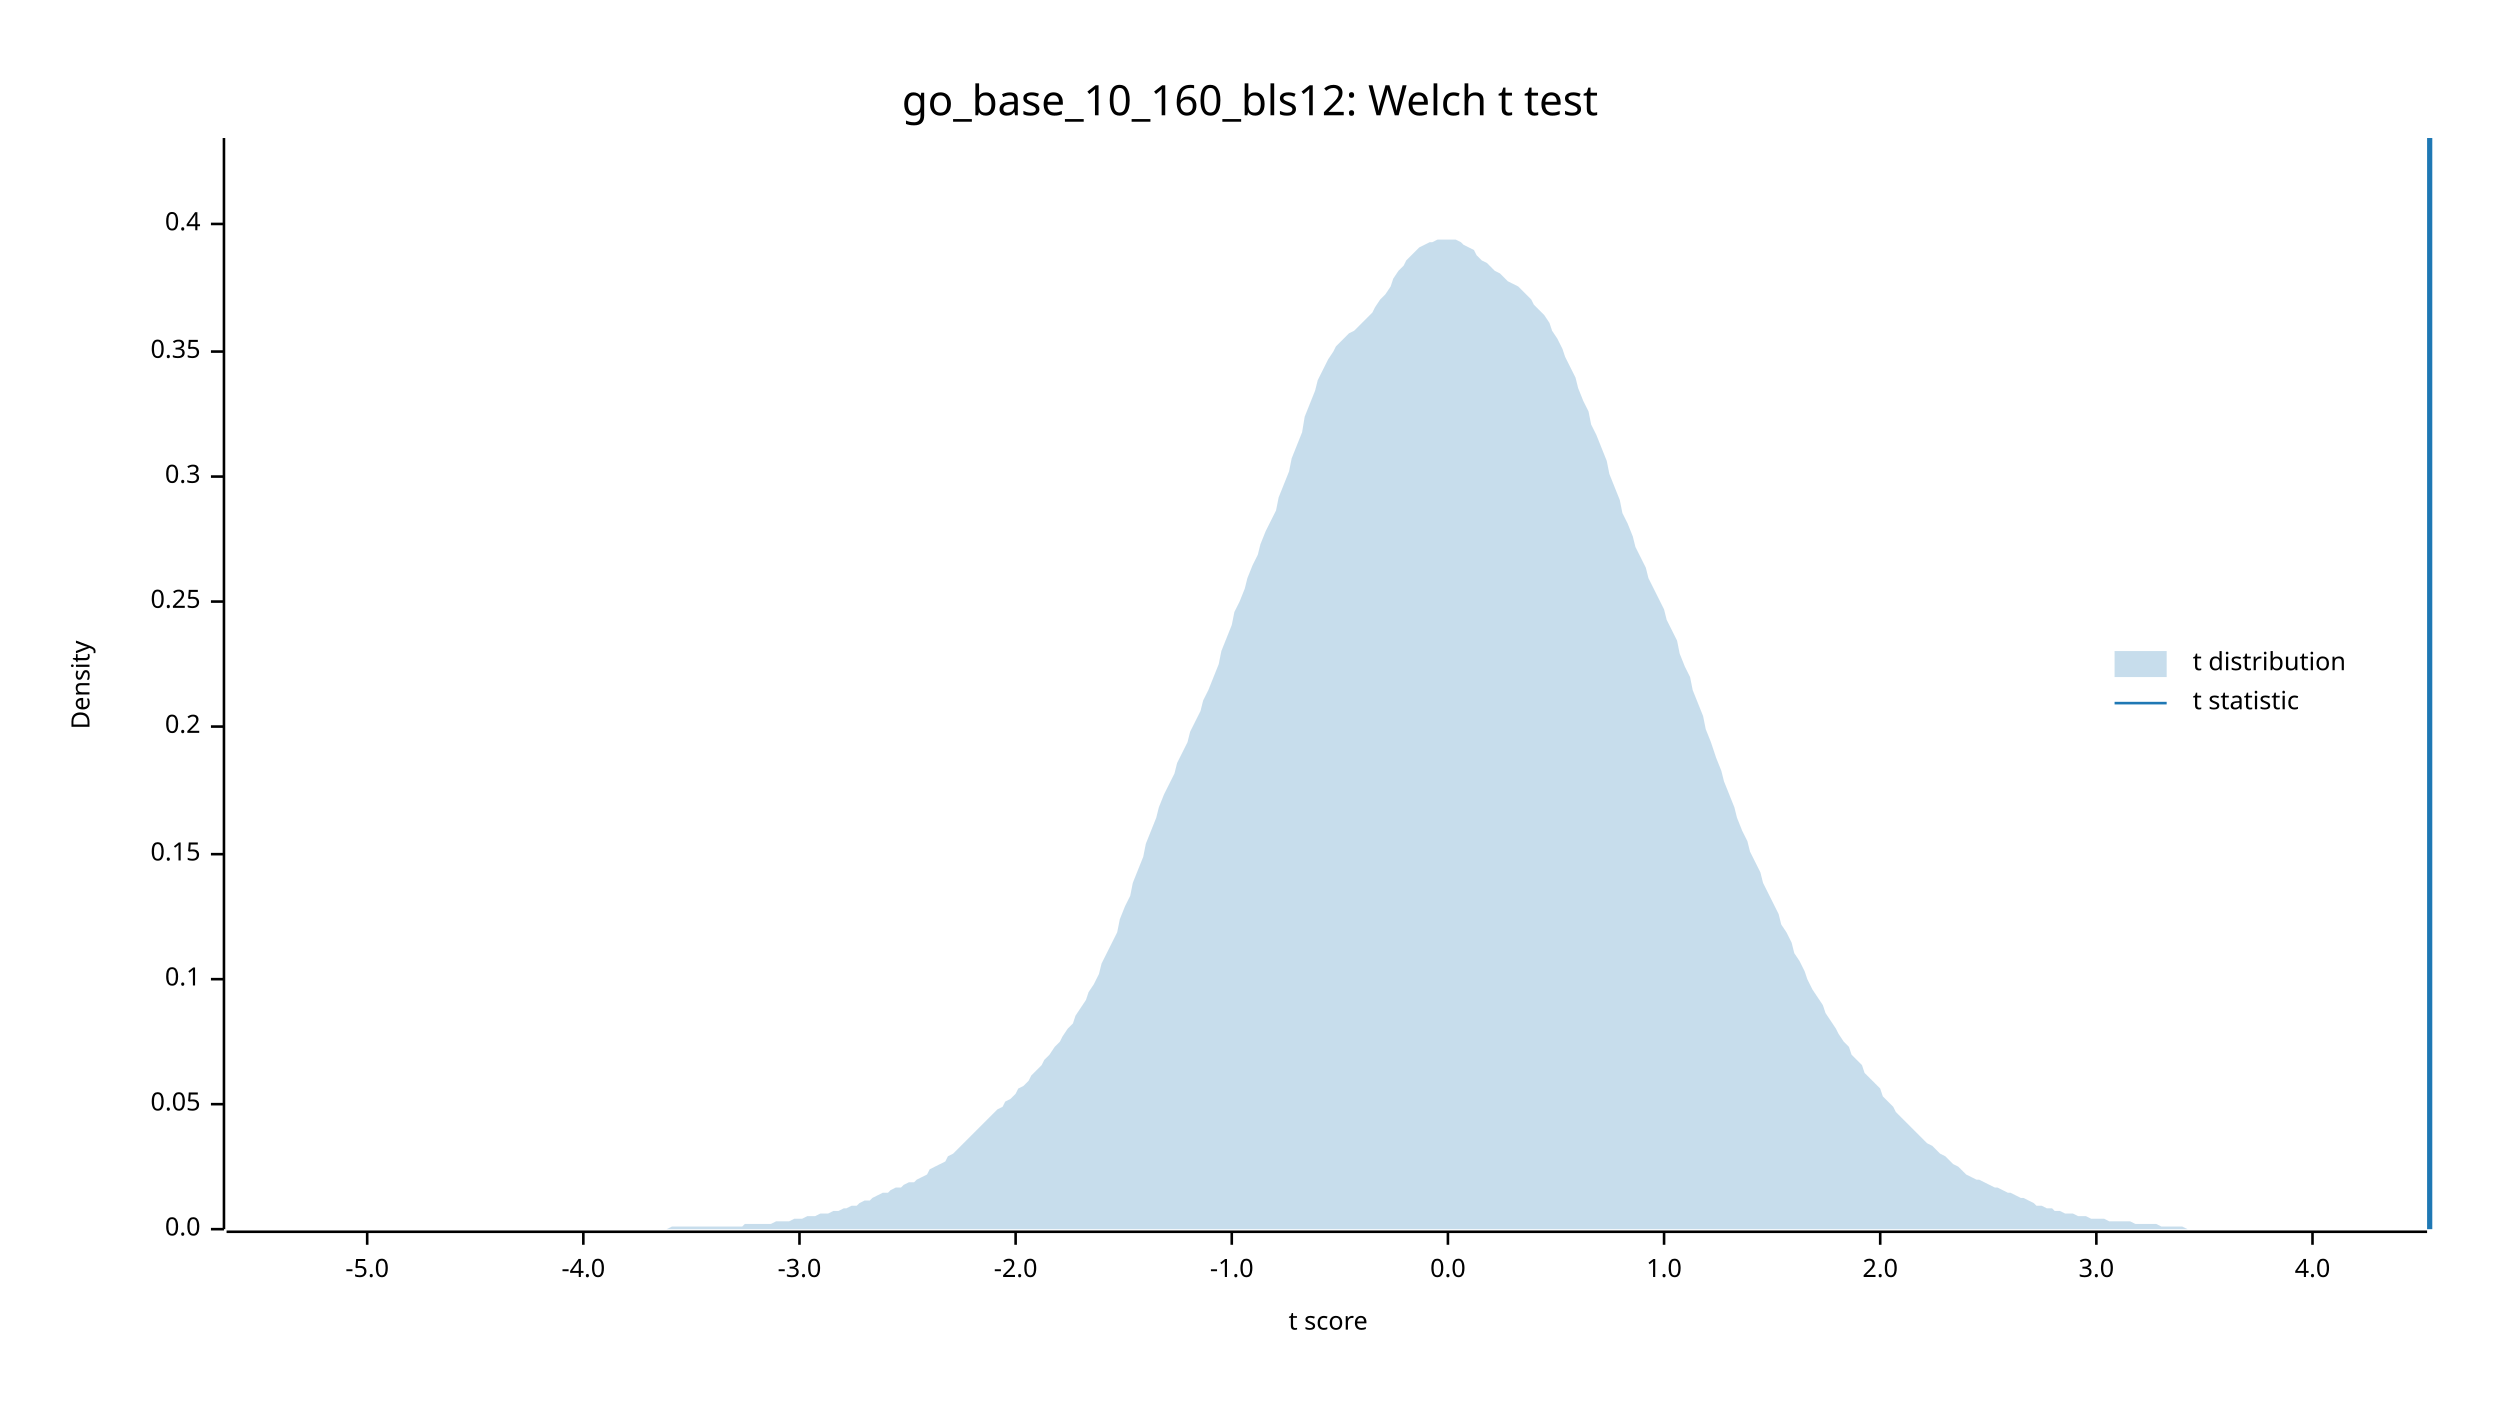
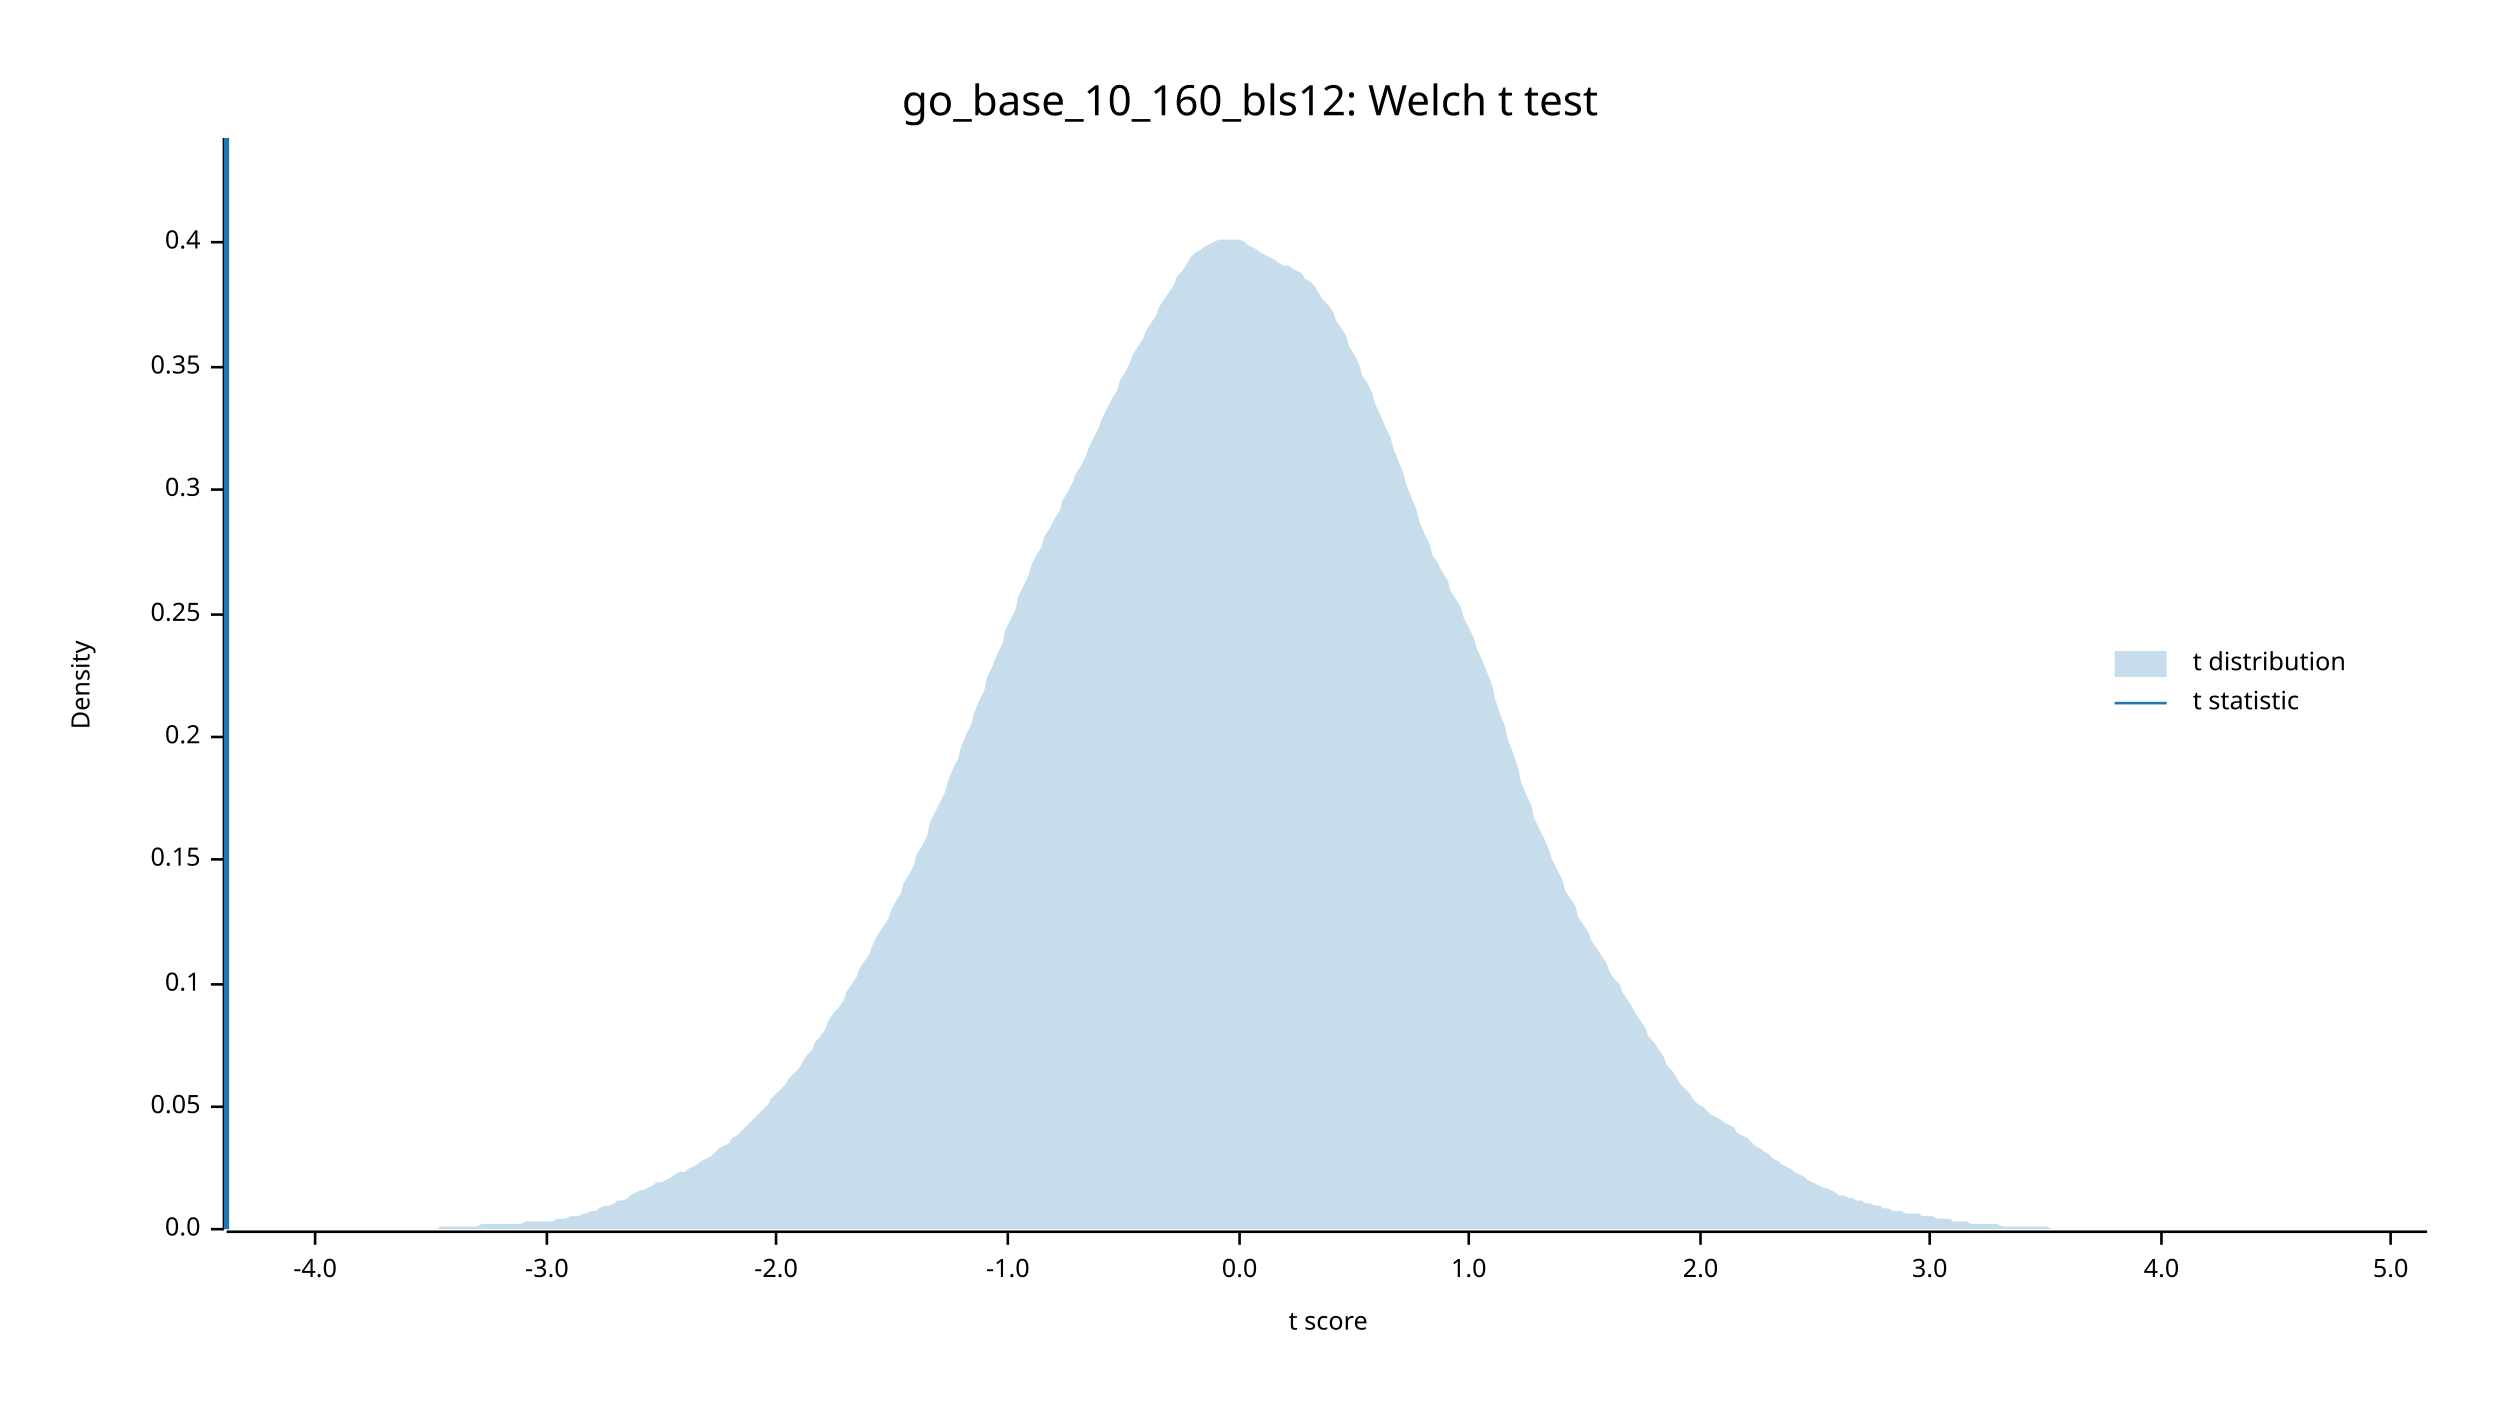
<svg xmlns="http://www.w3.org/2000/svg" width="960" height="540" viewBox="0 0 960 540">
  <text x="480" y="32" dy="0.76em" text-anchor="middle" font-family="sans-serif" font-size="16.129" opacity="1" fill="#000000">
go_base_10_160_bls12: Welch t test
</text>
  <text x="27" y="263" dy="0.76em" text-anchor="middle" font-family="sans-serif" font-size="9.677" opacity="1" fill="#000000" transform="rotate(270, 27, 263)">
Density
</text>
  <text x="510" y="513" dy="-0.5ex" text-anchor="middle" font-family="sans-serif" font-size="9.677" opacity="1" fill="#000000">
t score
</text>
  <polyline fill="none" opacity="1" stroke="#000000" stroke-width="1" points="86,53 86,472 " />
  <text x="77" y="472" dy="0.5ex" text-anchor="end" font-family="sans-serif" font-size="9.677" opacity="1" fill="#000000">
0.0
</text>
  <polyline fill="none" opacity="1" stroke="#000000" stroke-width="1" points="81,472 86,472 " />
-   <text x="77" y="424" dy="0.5ex" text-anchor="end" font-family="sans-serif" font-size="9.677" opacity="1" fill="#000000">
+   <text x="77" y="425" dy="0.5ex" text-anchor="end" font-family="sans-serif" font-size="9.677" opacity="1" fill="#000000">
0.05
</text>
-   <polyline fill="none" opacity="1" stroke="#000000" stroke-width="1" points="81,424 86,424 " />
-   <text x="77" y="376" dy="0.5ex" text-anchor="end" font-family="sans-serif" font-size="9.677" opacity="1" fill="#000000">
+   <polyline fill="none" opacity="1" stroke="#000000" stroke-width="1" points="81,425 86,425 " />
+   <text x="77" y="378" dy="0.5ex" text-anchor="end" font-family="sans-serif" font-size="9.677" opacity="1" fill="#000000">
0.1
</text>
-   <polyline fill="none" opacity="1" stroke="#000000" stroke-width="1" points="81,376 86,376 " />
-   <text x="77" y="328" dy="0.5ex" text-anchor="end" font-family="sans-serif" font-size="9.677" opacity="1" fill="#000000">
+   <polyline fill="none" opacity="1" stroke="#000000" stroke-width="1" points="81,378 86,378 " />
+   <text x="77" y="330" dy="0.5ex" text-anchor="end" font-family="sans-serif" font-size="9.677" opacity="1" fill="#000000">
0.15
</text>
-   <polyline fill="none" opacity="1" stroke="#000000" stroke-width="1" points="81,328 86,328 " />
-   <text x="77" y="279" dy="0.5ex" text-anchor="end" font-family="sans-serif" font-size="9.677" opacity="1" fill="#000000">
+   <polyline fill="none" opacity="1" stroke="#000000" stroke-width="1" points="81,330 86,330 " />
+   <text x="77" y="283" dy="0.5ex" text-anchor="end" font-family="sans-serif" font-size="9.677" opacity="1" fill="#000000">
0.2
</text>
-   <polyline fill="none" opacity="1" stroke="#000000" stroke-width="1" points="81,279 86,279 " />
-   <text x="77" y="231" dy="0.5ex" text-anchor="end" font-family="sans-serif" font-size="9.677" opacity="1" fill="#000000">
+   <polyline fill="none" opacity="1" stroke="#000000" stroke-width="1" points="81,283 86,283 " />
+   <text x="77" y="236" dy="0.5ex" text-anchor="end" font-family="sans-serif" font-size="9.677" opacity="1" fill="#000000">
0.25
</text>
-   <polyline fill="none" opacity="1" stroke="#000000" stroke-width="1" points="81,231 86,231 " />
-   <text x="77" y="183" dy="0.5ex" text-anchor="end" font-family="sans-serif" font-size="9.677" opacity="1" fill="#000000">
+   <polyline fill="none" opacity="1" stroke="#000000" stroke-width="1" points="81,236 86,236 " />
+   <text x="77" y="188" dy="0.5ex" text-anchor="end" font-family="sans-serif" font-size="9.677" opacity="1" fill="#000000">
0.3
</text>
-   <polyline fill="none" opacity="1" stroke="#000000" stroke-width="1" points="81,183 86,183 " />
-   <text x="77" y="135" dy="0.5ex" text-anchor="end" font-family="sans-serif" font-size="9.677" opacity="1" fill="#000000">
+   <polyline fill="none" opacity="1" stroke="#000000" stroke-width="1" points="81,188 86,188 " />
+   <text x="77" y="141" dy="0.5ex" text-anchor="end" font-family="sans-serif" font-size="9.677" opacity="1" fill="#000000">
0.35
</text>
-   <polyline fill="none" opacity="1" stroke="#000000" stroke-width="1" points="81,135 86,135 " />
-   <text x="77" y="86" dy="0.5ex" text-anchor="end" font-family="sans-serif" font-size="9.677" opacity="1" fill="#000000">
+   <polyline fill="none" opacity="1" stroke="#000000" stroke-width="1" points="81,141 86,141 " />
+   <text x="77" y="93" dy="0.5ex" text-anchor="end" font-family="sans-serif" font-size="9.677" opacity="1" fill="#000000">
0.4
</text>
-   <polyline fill="none" opacity="1" stroke="#000000" stroke-width="1" points="81,86 86,86 " />
+   <polyline fill="none" opacity="1" stroke="#000000" stroke-width="1" points="81,93 86,93 " />
  <polyline fill="none" opacity="1" stroke="#000000" stroke-width="1" points="87,473 932,473 " />
-   <text x="141" y="483" dy="0.76em" text-anchor="middle" font-family="sans-serif" font-size="9.677" opacity="1" fill="#000000">
- -5.0
- </text>
-   <polyline fill="none" opacity="1" stroke="#000000" stroke-width="1" points="141,473 141,478 " />
-   <text x="224" y="483" dy="0.76em" text-anchor="middle" font-family="sans-serif" font-size="9.677" opacity="1" fill="#000000">
+   <text x="121" y="483" dy="0.76em" text-anchor="middle" font-family="sans-serif" font-size="9.677" opacity="1" fill="#000000">
-4.0
</text>
-   <polyline fill="none" opacity="1" stroke="#000000" stroke-width="1" points="224,473 224,478 " />
-   <text x="307" y="483" dy="0.76em" text-anchor="middle" font-family="sans-serif" font-size="9.677" opacity="1" fill="#000000">
+   <polyline fill="none" opacity="1" stroke="#000000" stroke-width="1" points="121,473 121,478 " />
+   <text x="210" y="483" dy="0.76em" text-anchor="middle" font-family="sans-serif" font-size="9.677" opacity="1" fill="#000000">
-3.0
</text>
-   <polyline fill="none" opacity="1" stroke="#000000" stroke-width="1" points="307,473 307,478 " />
-   <text x="390" y="483" dy="0.76em" text-anchor="middle" font-family="sans-serif" font-size="9.677" opacity="1" fill="#000000">
+   <polyline fill="none" opacity="1" stroke="#000000" stroke-width="1" points="210,473 210,478 " />
+   <text x="298" y="483" dy="0.76em" text-anchor="middle" font-family="sans-serif" font-size="9.677" opacity="1" fill="#000000">
-2.0
</text>
-   <polyline fill="none" opacity="1" stroke="#000000" stroke-width="1" points="390,473 390,478 " />
-   <text x="473" y="483" dy="0.76em" text-anchor="middle" font-family="sans-serif" font-size="9.677" opacity="1" fill="#000000">
+   <polyline fill="none" opacity="1" stroke="#000000" stroke-width="1" points="298,473 298,478 " />
+   <text x="387" y="483" dy="0.76em" text-anchor="middle" font-family="sans-serif" font-size="9.677" opacity="1" fill="#000000">
-1.0
</text>
-   <polyline fill="none" opacity="1" stroke="#000000" stroke-width="1" points="473,473 473,478 " />
-   <text x="556" y="483" dy="0.76em" text-anchor="middle" font-family="sans-serif" font-size="9.677" opacity="1" fill="#000000">
+   <polyline fill="none" opacity="1" stroke="#000000" stroke-width="1" points="387,473 387,478 " />
+   <text x="476" y="483" dy="0.76em" text-anchor="middle" font-family="sans-serif" font-size="9.677" opacity="1" fill="#000000">
0.0
</text>
-   <polyline fill="none" opacity="1" stroke="#000000" stroke-width="1" points="556,473 556,478 " />
-   <text x="639" y="483" dy="0.76em" text-anchor="middle" font-family="sans-serif" font-size="9.677" opacity="1" fill="#000000">
+   <polyline fill="none" opacity="1" stroke="#000000" stroke-width="1" points="476,473 476,478 " />
+   <text x="564" y="483" dy="0.76em" text-anchor="middle" font-family="sans-serif" font-size="9.677" opacity="1" fill="#000000">
1.0
</text>
-   <polyline fill="none" opacity="1" stroke="#000000" stroke-width="1" points="639,473 639,478 " />
-   <text x="722" y="483" dy="0.76em" text-anchor="middle" font-family="sans-serif" font-size="9.677" opacity="1" fill="#000000">
+   <polyline fill="none" opacity="1" stroke="#000000" stroke-width="1" points="564,473 564,478 " />
+   <text x="653" y="483" dy="0.76em" text-anchor="middle" font-family="sans-serif" font-size="9.677" opacity="1" fill="#000000">
2.0
</text>
-   <polyline fill="none" opacity="1" stroke="#000000" stroke-width="1" points="722,473 722,478 " />
-   <text x="805" y="483" dy="0.76em" text-anchor="middle" font-family="sans-serif" font-size="9.677" opacity="1" fill="#000000">
+   <polyline fill="none" opacity="1" stroke="#000000" stroke-width="1" points="653,473 653,478 " />
+   <text x="741" y="483" dy="0.76em" text-anchor="middle" font-family="sans-serif" font-size="9.677" opacity="1" fill="#000000">
3.0
</text>
-   <polyline fill="none" opacity="1" stroke="#000000" stroke-width="1" points="805,473 805,478 " />
-   <text x="888" y="483" dy="0.76em" text-anchor="middle" font-family="sans-serif" font-size="9.677" opacity="1" fill="#000000">
+   <polyline fill="none" opacity="1" stroke="#000000" stroke-width="1" points="741,473 741,478 " />
+   <text x="830" y="483" dy="0.76em" text-anchor="middle" font-family="sans-serif" font-size="9.677" opacity="1" fill="#000000">
4.0
</text>
-   <polyline fill="none" opacity="1" stroke="#000000" stroke-width="1" points="888,473 888,478 " />
-   <polygon opacity="0.25" fill="#1F78B4" points="87,472 88,472 90,472 92,472 93,472 95,472 97,472 98,472 100,472 102,472 103,472 105,472 107,472 109,472 110,472 112,472 114,472 115,472 117,472 119,472 120,472 122,472 124,472 125,472 127,472 129,472 131,472 132,472 134,472 136,472 137,472 139,472 141,472 142,472 144,472 146,472 147,472 149,472 151,472 153,472 154,472 156,472 158,472 159,472 161,472 163,472 164,472 166,472 168,472 169,472 171,472 173,472 175,472 176,472 178,472 180,472 181,472 183,472 185,472 186,472 188,472 190,472 191,472 193,472 195,472 197,472 198,472 200,472 202,472 203,472 205,472 207,472 208,472 210,472 212,472 214,472 215,472 217,472 219,472 220,472 222,472 224,472 225,472 227,472 229,472 230,472 232,472 234,472 236,472 237,472 239,472 241,472 242,472 244,472 246,472 247,472 249,472 251,472 252,472 254,472 256,472 258,471 259,471 261,471 263,471 264,471 266,471 268,471 269,471 271,471 273,471 274,471 276,471 278,471 280,471 281,471 283,471 285,471 286,470 288,470 290,470 291,470 293,470 295,470 296,470 298,469 300,469 302,469 303,469 305,468 307,468 308,468 310,467 312,467 313,467 315,466 317,466 318,466 320,465 322,465 324,464 325,464 327,463 329,463 330,462 332,461 334,461 335,460 337,459 339,458 341,458 342,457 344,456 346,456 347,455 349,454 351,454 352,453 354,452 356,451 357,449 359,448 361,447 363,446 364,444 366,443 368,441 369,440 371,438 373,436 374,435 376,433 378,431 379,430 381,428 383,426 385,425 386,423 388,422 390,420 391,418 393,417 395,415 396,413 398,411 400,409 401,407 403,405 405,402 407,400 408,398 410,395 412,393 413,390 415,387 417,384 418,381 420,378 422,374 423,370 425,366 427,362 429,358 430,353 432,348 434,344 435,339 437,334 439,329 440,324 442,319 444,314 445,310 447,305 449,301 451,297 452,293 454,289 456,285 457,281 459,277 461,273 462,269 464,265 466,260 468,255 469,250 471,245 473,240 474,235 476,231 478,226 479,222 481,217 483,213 484,209 486,204 488,200 490,196 491,191 493,186 495,181 496,176 498,171 500,166 501,160 503,155 505,150 506,146 508,142 510,138 512,135 513,133 515,131 517,129 518,128 520,127 522,125 523,124 525,122 527,120 528,118 530,115 532,113 534,110 535,107 537,104 539,102 540,100 542,98 544,96 545,95 547,94 549,93 550,93 552,92 554,92 556,92 557,92 559,92 561,93 562,94 564,95 566,96 567,98 569,100 571,101 573,103 574,104 576,105 578,107 579,108 581,109 583,110 584,111 586,113 588,115 589,117 591,119 593,121 595,124 596,127 598,130 600,134 601,137 603,141 605,145 606,149 608,154 610,158 611,163 613,167 615,172 617,177 618,182 620,187 622,192 623,197 625,201 627,206 628,210 630,214 632,218 633,222 635,226 637,230 639,234 640,238 642,242 644,246 645,251 647,256 649,260 650,265 652,270 654,275 655,280 657,285 659,291 661,296 662,300 664,305 666,310 667,314 669,319 671,323 672,327 674,331 676,335 677,339 679,343 681,347 683,351 684,355 686,358 688,362 689,366 691,369 693,373 694,376 696,380 698,383 700,386 701,389 703,392 705,395 706,397 708,400 710,402 711,405 713,407 715,409 716,412 718,414 720,416 722,418 723,421 725,423 727,425 728,427 730,429 732,431 733,432 735,434 737,436 738,437 740,439 742,440 744,442 745,443 747,444 749,446 750,447 752,448 754,450 755,451 757,452 759,453 760,453 762,454 764,455 766,456 767,456 769,457 771,458 772,458 774,459 776,460 777,460 779,461 781,462 782,463 784,463 786,464 788,464 789,465 791,465 793,466 794,466 796,466 798,467 799,467 801,467 803,468 804,468 806,468 808,468 810,469 811,469 813,469 815,469 816,469 818,469 820,470 821,470 823,470 825,470 827,470 828,470 830,471 832,471 833,471 835,471 837,471 838,471 840,472 842,472 843,472 845,472 847,472 849,472 850,472 852,472 854,472 855,472 857,472 859,472 860,472 862,472 864,472 865,472 867,472 869,472 871,472 872,472 874,472 876,472 877,472 879,472 881,472 882,472 884,472 886,472 887,472 889,472 891,472 893,472 894,472 896,472 898,472 899,472 901,472 903,472 904,472 906,472 908,472 909,472 911,472 913,472 915,472 916,472 918,472 920,472 921,472 923,472 925,472 926,472 928,472 930,472 932,472 932,472 87,472 " />
-   <polyline fill="none" opacity="1" stroke="#1F78B4" stroke-width="2" points="933,472 933,53 " />
+   <polyline fill="none" opacity="1" stroke="#000000" stroke-width="1" points="830,473 830,478 " />
+   <text x="918" y="483" dy="0.76em" text-anchor="middle" font-family="sans-serif" font-size="9.677" opacity="1" fill="#000000">
+ 5.0
+ </text>
+   <polyline fill="none" opacity="1" stroke="#000000" stroke-width="1" points="918,473 918,478 " />
+   <polygon opacity="0.25" fill="#1F78B4" points="87,472 88,472 90,472 92,472 93,472 95,472 97,472 98,472 100,472 102,472 103,472 105,472 107,472 109,472 110,472 112,472 114,472 115,472 117,472 119,472 120,472 122,472 124,472 125,472 127,472 129,472 131,472 132,472 134,472 136,472 137,472 139,472 141,472 142,472 144,472 146,472 147,472 149,472 151,472 153,472 154,472 156,472 158,472 159,472 161,472 163,472 164,472 166,472 168,472 169,471 171,471 173,471 175,471 176,471 178,471 180,471 181,471 183,471 185,470 186,470 188,470 190,470 191,470 193,470 195,470 197,470 198,470 200,470 202,469 203,469 205,469 207,469 208,469 210,469 212,469 214,468 215,468 217,468 219,467 220,467 222,467 224,466 225,466 227,465 229,465 230,464 232,463 234,463 236,462 237,461 239,461 241,460 242,459 244,458 246,457 247,457 249,456 251,455 252,454 254,454 256,453 258,452 259,451 261,450 263,450 264,449 266,448 268,447 269,446 271,445 273,444 274,443 276,441 278,440 280,439 281,437 283,436 285,434 286,433 288,431 290,429 291,428 293,426 295,424 296,422 298,420 300,418 302,416 303,414 305,412 307,410 308,408 310,405 312,403 313,400 315,398 317,395 318,392 320,389 322,387 324,384 325,381 327,378 329,375 330,372 332,369 334,366 335,363 337,359 339,356 341,353 342,350 344,346 346,343 347,339 349,336 351,332 352,328 354,325 356,321 357,316 359,312 361,308 363,304 364,300 366,295 368,291 369,287 371,282 373,278 374,274 376,269 378,265 379,260 381,256 383,251 385,247 386,242 388,238 390,234 391,229 393,225 395,221 396,217 398,213 400,210 401,206 403,203 405,199 407,196 408,192 410,189 412,185 413,182 415,179 417,175 418,172 420,168 422,164 423,161 425,157 427,153 429,150 430,146 432,143 434,139 435,136 437,133 439,130 440,127 442,124 444,121 445,118 447,115 449,112 451,109 452,106 454,104 456,101 457,99 459,97 461,96 462,95 464,94 466,93 468,92 469,92 471,92 473,92 474,92 476,92 478,93 479,94 481,95 483,96 484,97 486,98 488,99 490,100 491,101 493,102 495,102 496,103 498,104 500,105 501,107 503,108 505,110 506,112 508,115 510,117 512,120 513,123 515,126 517,129 518,133 520,136 522,140 523,144 525,147 527,151 528,155 530,159 532,164 534,168 535,172 537,177 539,182 540,186 542,191 544,196 545,200 547,205 549,209 550,213 552,216 554,220 556,223 557,227 559,230 561,233 562,237 564,241 566,245 567,249 569,253 571,258 573,263 574,268 576,274 578,279 579,284 581,289 583,295 584,300 586,305 588,309 589,314 591,318 593,322 595,327 596,330 598,334 600,338 601,342 603,345 605,348 606,352 608,355 610,358 611,361 613,364 615,367 617,370 618,373 620,376 622,378 623,381 625,384 627,387 628,389 630,392 632,395 633,398 635,400 637,403 639,406 640,409 642,411 644,414 645,416 647,418 649,420 650,422 652,424 654,425 655,426 657,428 659,429 661,430 662,431 664,432 666,433 667,435 669,436 671,437 672,438 674,440 676,441 677,442 679,443 681,445 683,446 684,447 686,448 688,449 689,450 691,451 693,452 694,453 696,454 698,455 700,456 701,456 703,457 705,458 706,459 708,459 710,460 711,460 713,461 715,461 716,462 718,462 720,463 722,463 723,464 725,464 727,465 728,465 730,465 732,466 733,466 735,466 737,466 738,467 740,467 742,467 744,468 745,468 747,468 749,468 750,469 752,469 754,469 755,469 757,470 759,470 760,470 762,470 764,470 766,470 767,470 769,471 771,471 772,471 774,471 776,471 777,471 779,471 781,471 782,471 784,471 786,471 788,472 789,472 791,472 793,472 794,472 796,472 798,472 799,472 801,472 803,472 804,472 806,472 808,472 810,472 811,472 813,472 815,472 816,472 818,472 820,472 821,472 823,472 825,472 827,472 828,472 830,472 832,472 833,472 835,472 837,472 838,472 840,472 842,472 843,472 845,472 847,472 849,472 850,472 852,472 854,472 855,472 857,472 859,472 860,472 862,472 864,472 865,472 867,472 869,472 871,472 872,472 874,472 876,472 877,472 879,472 881,472 882,472 884,472 886,472 887,472 889,472 891,472 893,472 894,472 896,472 898,472 899,472 901,472 903,472 904,472 906,472 908,472 909,472 911,472 913,472 915,472 916,472 918,472 920,472 921,472 923,472 925,472 926,472 928,472 930,472 932,472 932,472 87,472 " />
+   <polyline fill="none" opacity="1" stroke="#1F78B4" stroke-width="2" points="87,472 87,53 " />
  <text x="842" y="250" dy="0.76em" text-anchor="start" font-family="sans-serif" font-size="9.677" opacity="1" fill="#000000">
t distribution
</text>
  <text x="842" y="265" dy="0.76em" text-anchor="start" font-family="sans-serif" font-size="9.677" opacity="1" fill="#000000">
t statistic
</text>
  <rect x="812" y="250" width="20" height="10" opacity="0.25" fill="#1F78B4" stroke="none" />
  <polyline fill="none" opacity="1" stroke="#1F78B4" stroke-width="1" points="812,270 832,270 " />
</svg>
